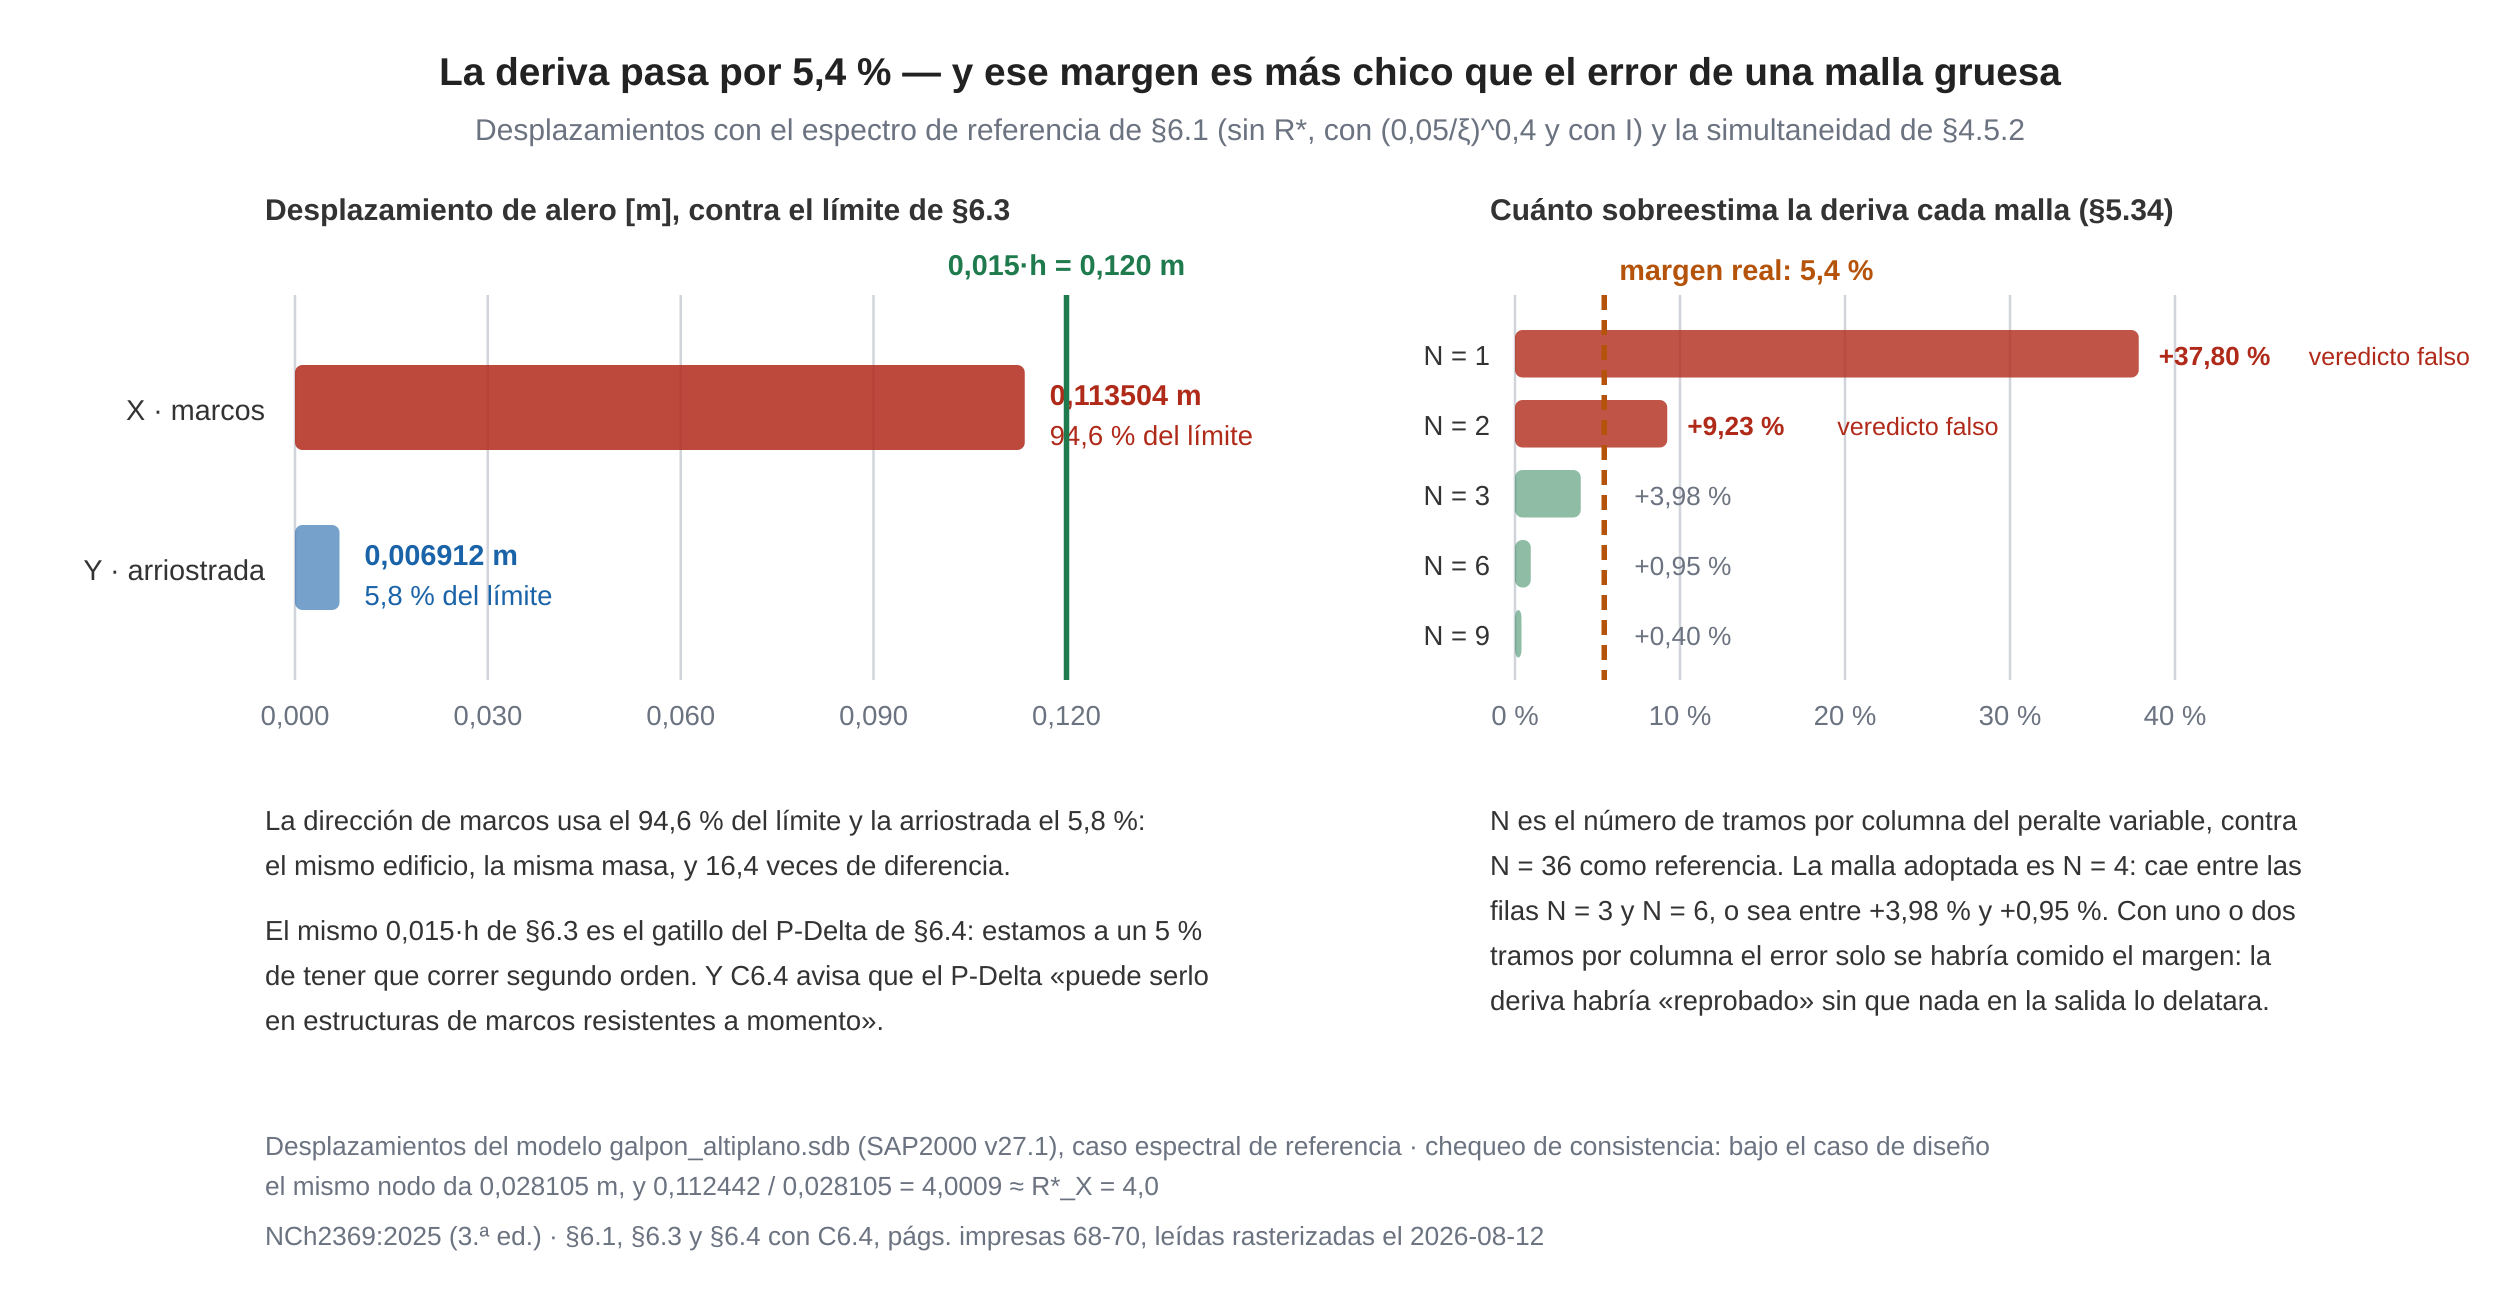
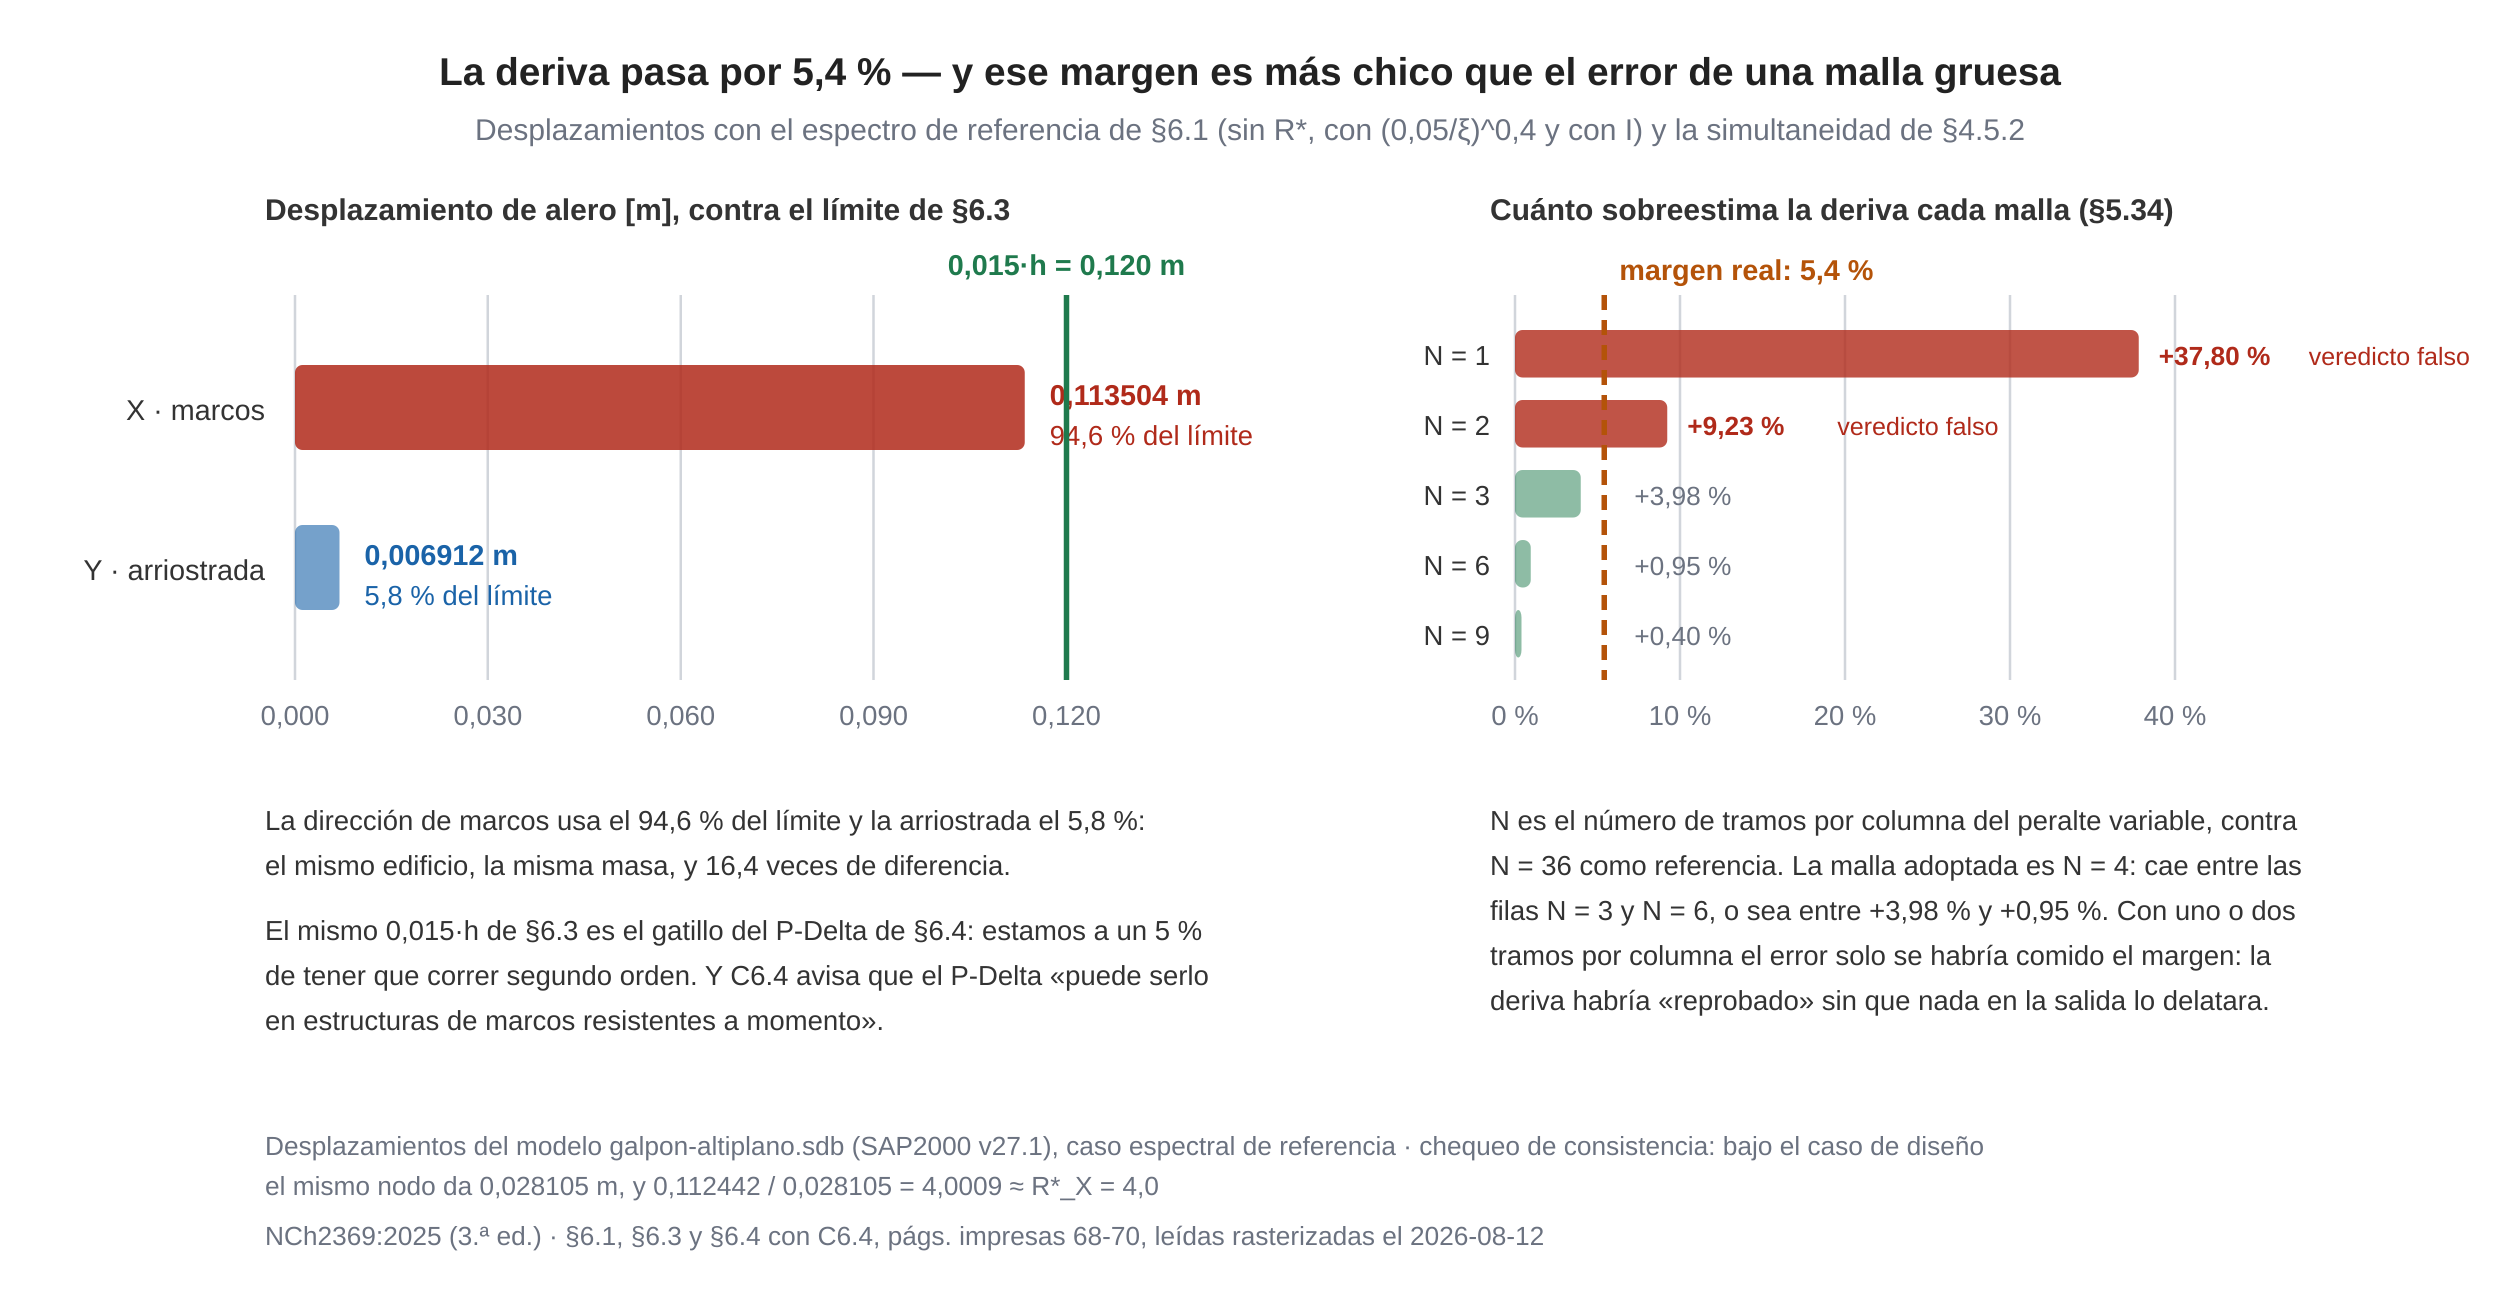
<svg xmlns="http://www.w3.org/2000/svg" viewBox="0 0 1000 520" font-family="Segoe UI, Arial, sans-serif">
  <rect width="1000" height="520" fill="#ffffff" />
  <text x="500" y="34" font-size="15.5" fill="#222" text-anchor="middle" font-weight="bold">La deriva pasa por 5,4 % — y ese margen es más chico que el error de una malla gruesa</text>
  <text x="500" y="56" font-size="12" fill="#6b7280" text-anchor="middle">Desplazamientos con el espectro de referencia de §6.1 (sin R*, con (0,05/ξ)^0,4 y con I) y la simultaneidad de §4.5.2</text>
  <text x="106" y="88" font-size="12" fill="#333" text-anchor="start" font-weight="bold">Desplazamiento de alero [m], contra el límite de §6.3</text>
  <text x="596" y="88" font-size="12" fill="#333" text-anchor="start" font-weight="bold">Cuánto sobreestima la deriva cada malla (§5.34)</text>
  <line x1="118.0" y1="118" x2="118.0" y2="272" stroke="#d1d5db" stroke-width="1" />
  <text x="118" y="290" font-size="11" fill="#6b7280" text-anchor="middle">0,000</text>
  <line x1="195.1" y1="118" x2="195.1" y2="272" stroke="#d1d5db" stroke-width="1" />
  <text x="195.143" y="290" font-size="11" fill="#6b7280" text-anchor="middle">0,030</text>
  <line x1="272.3" y1="118" x2="272.3" y2="272" stroke="#d1d5db" stroke-width="1" />
  <text x="272.286" y="290" font-size="11" fill="#6b7280" text-anchor="middle">0,060</text>
  <line x1="349.4" y1="118" x2="349.4" y2="272" stroke="#d1d5db" stroke-width="1" />
  <text x="349.429" y="290" font-size="11" fill="#6b7280" text-anchor="middle">0,090</text>
  <line x1="426.6" y1="118" x2="426.6" y2="272" stroke="#d1d5db" stroke-width="1" />
  <text x="426.571" y="290" font-size="11" fill="#6b7280" text-anchor="middle">0,120</text>
  <rect x="118.0" y="146" width="291.9" height="34" rx="3" fill="#b02a1a" fill-opacity="0.85" />
  <text x="106" y="168" font-size="11.5" fill="#333" text-anchor="end">X · marcos</text>
  <text x="419.867" y="162" font-size="11.5" fill="#b02a1a" text-anchor="start" font-weight="bold">0,113504 m</text>
  <text x="419.867" y="178" font-size="11" fill="#b02a1a" text-anchor="start">94,6 % del límite</text>
  <rect x="118.0" y="210" width="17.8" height="34" rx="3" fill="#1a63a8" fill-opacity="0.6" />
  <text x="106" y="232" font-size="11.5" fill="#333" text-anchor="end">Y · arriostrada</text>
  <text x="145.774" y="226" font-size="11.5" fill="#1a63a8" text-anchor="start" font-weight="bold">0,006912 m</text>
  <text x="145.774" y="242" font-size="11" fill="#1a63a8" text-anchor="start">5,8 % del límite</text>
  <line x1="426.6" y1="118" x2="426.6" y2="272" stroke="#1f7a4d" stroke-width="2.2" />
  <text x="426.571" y="110" font-size="11.5" fill="#1f7a4d" text-anchor="middle" font-weight="bold">0,015·h = 0,120 m</text>
  <line x1="606.0" y1="118" x2="606.0" y2="272" stroke="#d1d5db" stroke-width="1" />
  <text x="606" y="290" font-size="11" fill="#6b7280" text-anchor="middle">0 %</text>
  <line x1="672.0" y1="118" x2="672.0" y2="272" stroke="#d1d5db" stroke-width="1" />
  <text x="672" y="290" font-size="11" fill="#6b7280" text-anchor="middle">10 %</text>
  <line x1="738.0" y1="118" x2="738.0" y2="272" stroke="#d1d5db" stroke-width="1" />
  <text x="738" y="290" font-size="11" fill="#6b7280" text-anchor="middle">20 %</text>
  <line x1="804.0" y1="118" x2="804.0" y2="272" stroke="#d1d5db" stroke-width="1" />
  <text x="804" y="290" font-size="11" fill="#6b7280" text-anchor="middle">30 %</text>
  <line x1="870.0" y1="118" x2="870.0" y2="272" stroke="#d1d5db" stroke-width="1" />
  <text x="870" y="290" font-size="11" fill="#6b7280" text-anchor="middle">40 %</text>
  <rect x="606.0" y="132" width="249.5" height="19" rx="3" fill="#b02a1a" fill-opacity="0.8" />
  <text x="596" y="146" font-size="11" fill="#333" text-anchor="end">N = 1</text>
  <text x="863.48" y="146" font-size="10.5" fill="#b02a1a" text-anchor="start" font-weight="bold">+37,80 %</text>
  <text x="923.48" y="146" font-size="10" fill="#b02a1a" text-anchor="start">veredicto falso</text>
  <rect x="606.0" y="160" width="60.9" height="19" rx="3" fill="#b02a1a" fill-opacity="0.8" />
  <text x="596" y="174" font-size="11" fill="#333" text-anchor="end">N = 2</text>
  <text x="674.918" y="174" font-size="10.5" fill="#b02a1a" text-anchor="start" font-weight="bold">+9,23 %</text>
  <text x="734.918" y="174" font-size="10" fill="#b02a1a" text-anchor="start">veredicto falso</text>
  <rect x="606.0" y="188" width="26.3" height="19" rx="3" fill="#1f7a4d" fill-opacity="0.5" />
  <text x="596" y="202" font-size="11" fill="#333" text-anchor="end">N = 3</text>
  <text x="653.728" y="202" font-size="10.5" fill="#6b7280" text-anchor="start">+3,98 %</text>
  <rect x="606.0" y="216" width="6.3" height="19" rx="3" fill="#1f7a4d" fill-opacity="0.5" />
  <text x="596" y="230" font-size="11" fill="#333" text-anchor="end">N = 6</text>
  <text x="653.728" y="230" font-size="10.5" fill="#6b7280" text-anchor="start">+0,95 %</text>
  <rect x="606.0" y="244" width="2.6" height="19" rx="3" fill="#1f7a4d" fill-opacity="0.5" />
  <text x="596" y="258" font-size="11" fill="#333" text-anchor="end">N = 9</text>
  <text x="653.728" y="258" font-size="10.5" fill="#6b7280" text-anchor="start">+0,40 %</text>
  <line x1="641.7" y1="118" x2="641.7" y2="272" stroke="#b45309" stroke-width="2.2" stroke-dasharray="6 4" />
  <text x="647.728" y="112" font-size="11.5" fill="#b45309" text-anchor="start" font-weight="bold">margen real: 5,4 %</text>
  <text x="106" y="332" font-size="11" fill="#333" text-anchor="start">La dirección de marcos usa el 94,6 % del límite y la arriostrada el 5,8 %:</text>
  <text x="106" y="350" font-size="11" fill="#333" text-anchor="start">el mismo edificio, la misma masa, y 16,4 veces de diferencia.</text>
  <text x="106" y="376" font-size="11" fill="#333" text-anchor="start">El mismo 0,015·h de §6.3 es el gatillo del P-Delta de §6.4: estamos a un 5 %</text>
  <text x="106" y="394" font-size="11" fill="#333" text-anchor="start">de tener que correr segundo orden. Y C6.4 avisa que el P-Delta «puede serlo</text>
  <text x="106" y="412" font-size="11" fill="#333" text-anchor="start">en estructuras de marcos resistentes a momento».</text>
  <text x="596" y="332" font-size="11" fill="#333" text-anchor="start">N es el número de tramos por columna del peralte variable, contra</text>
  <text x="596" y="350" font-size="11" fill="#333" text-anchor="start">N = 36 como referencia. La malla adoptada es N = 4: cae entre las</text>
  <text x="596" y="368" font-size="11" fill="#333" text-anchor="start">filas N = 3 y N = 6, o sea entre +3,98 % y +0,95 %. Con uno o dos</text>
  <text x="596" y="386" font-size="11" fill="#333" text-anchor="start">tramos por columna el error solo se habría comido el margen: la</text>
  <text x="596" y="404" font-size="11" fill="#333" text-anchor="start">deriva habría «reprobado» sin que nada en la salida lo delatara.</text>
-   <text x="106" y="462" font-size="10.5" fill="#6b7280" text-anchor="start">Desplazamientos del modelo galpon_altiplano.sdb (SAP2000 v27.1), caso espectral de referencia · chequeo de consistencia: bajo el caso de diseño</text>
+   <text x="106" y="462" font-size="10.5" fill="#6b7280" text-anchor="start">Desplazamientos del modelo galpon-altiplano.sdb (SAP2000 v27.1), caso espectral de referencia · chequeo de consistencia: bajo el caso de diseño</text>
  <text x="106" y="478" font-size="10.5" fill="#6b7280" text-anchor="start">el mismo nodo da 0,028105 m, y 0,112442 / 0,028105 = 4,0009 ≈ R*_X = 4,0</text>
  <text x="106" y="498" font-size="10.5" fill="#6b7280" text-anchor="start">NCh2369:2025 (3.ª ed.) · §6.1, §6.3 y §6.4 con C6.4, págs. impresas 68-70, leídas rasterizadas el 2026-08-12</text>
</svg>
